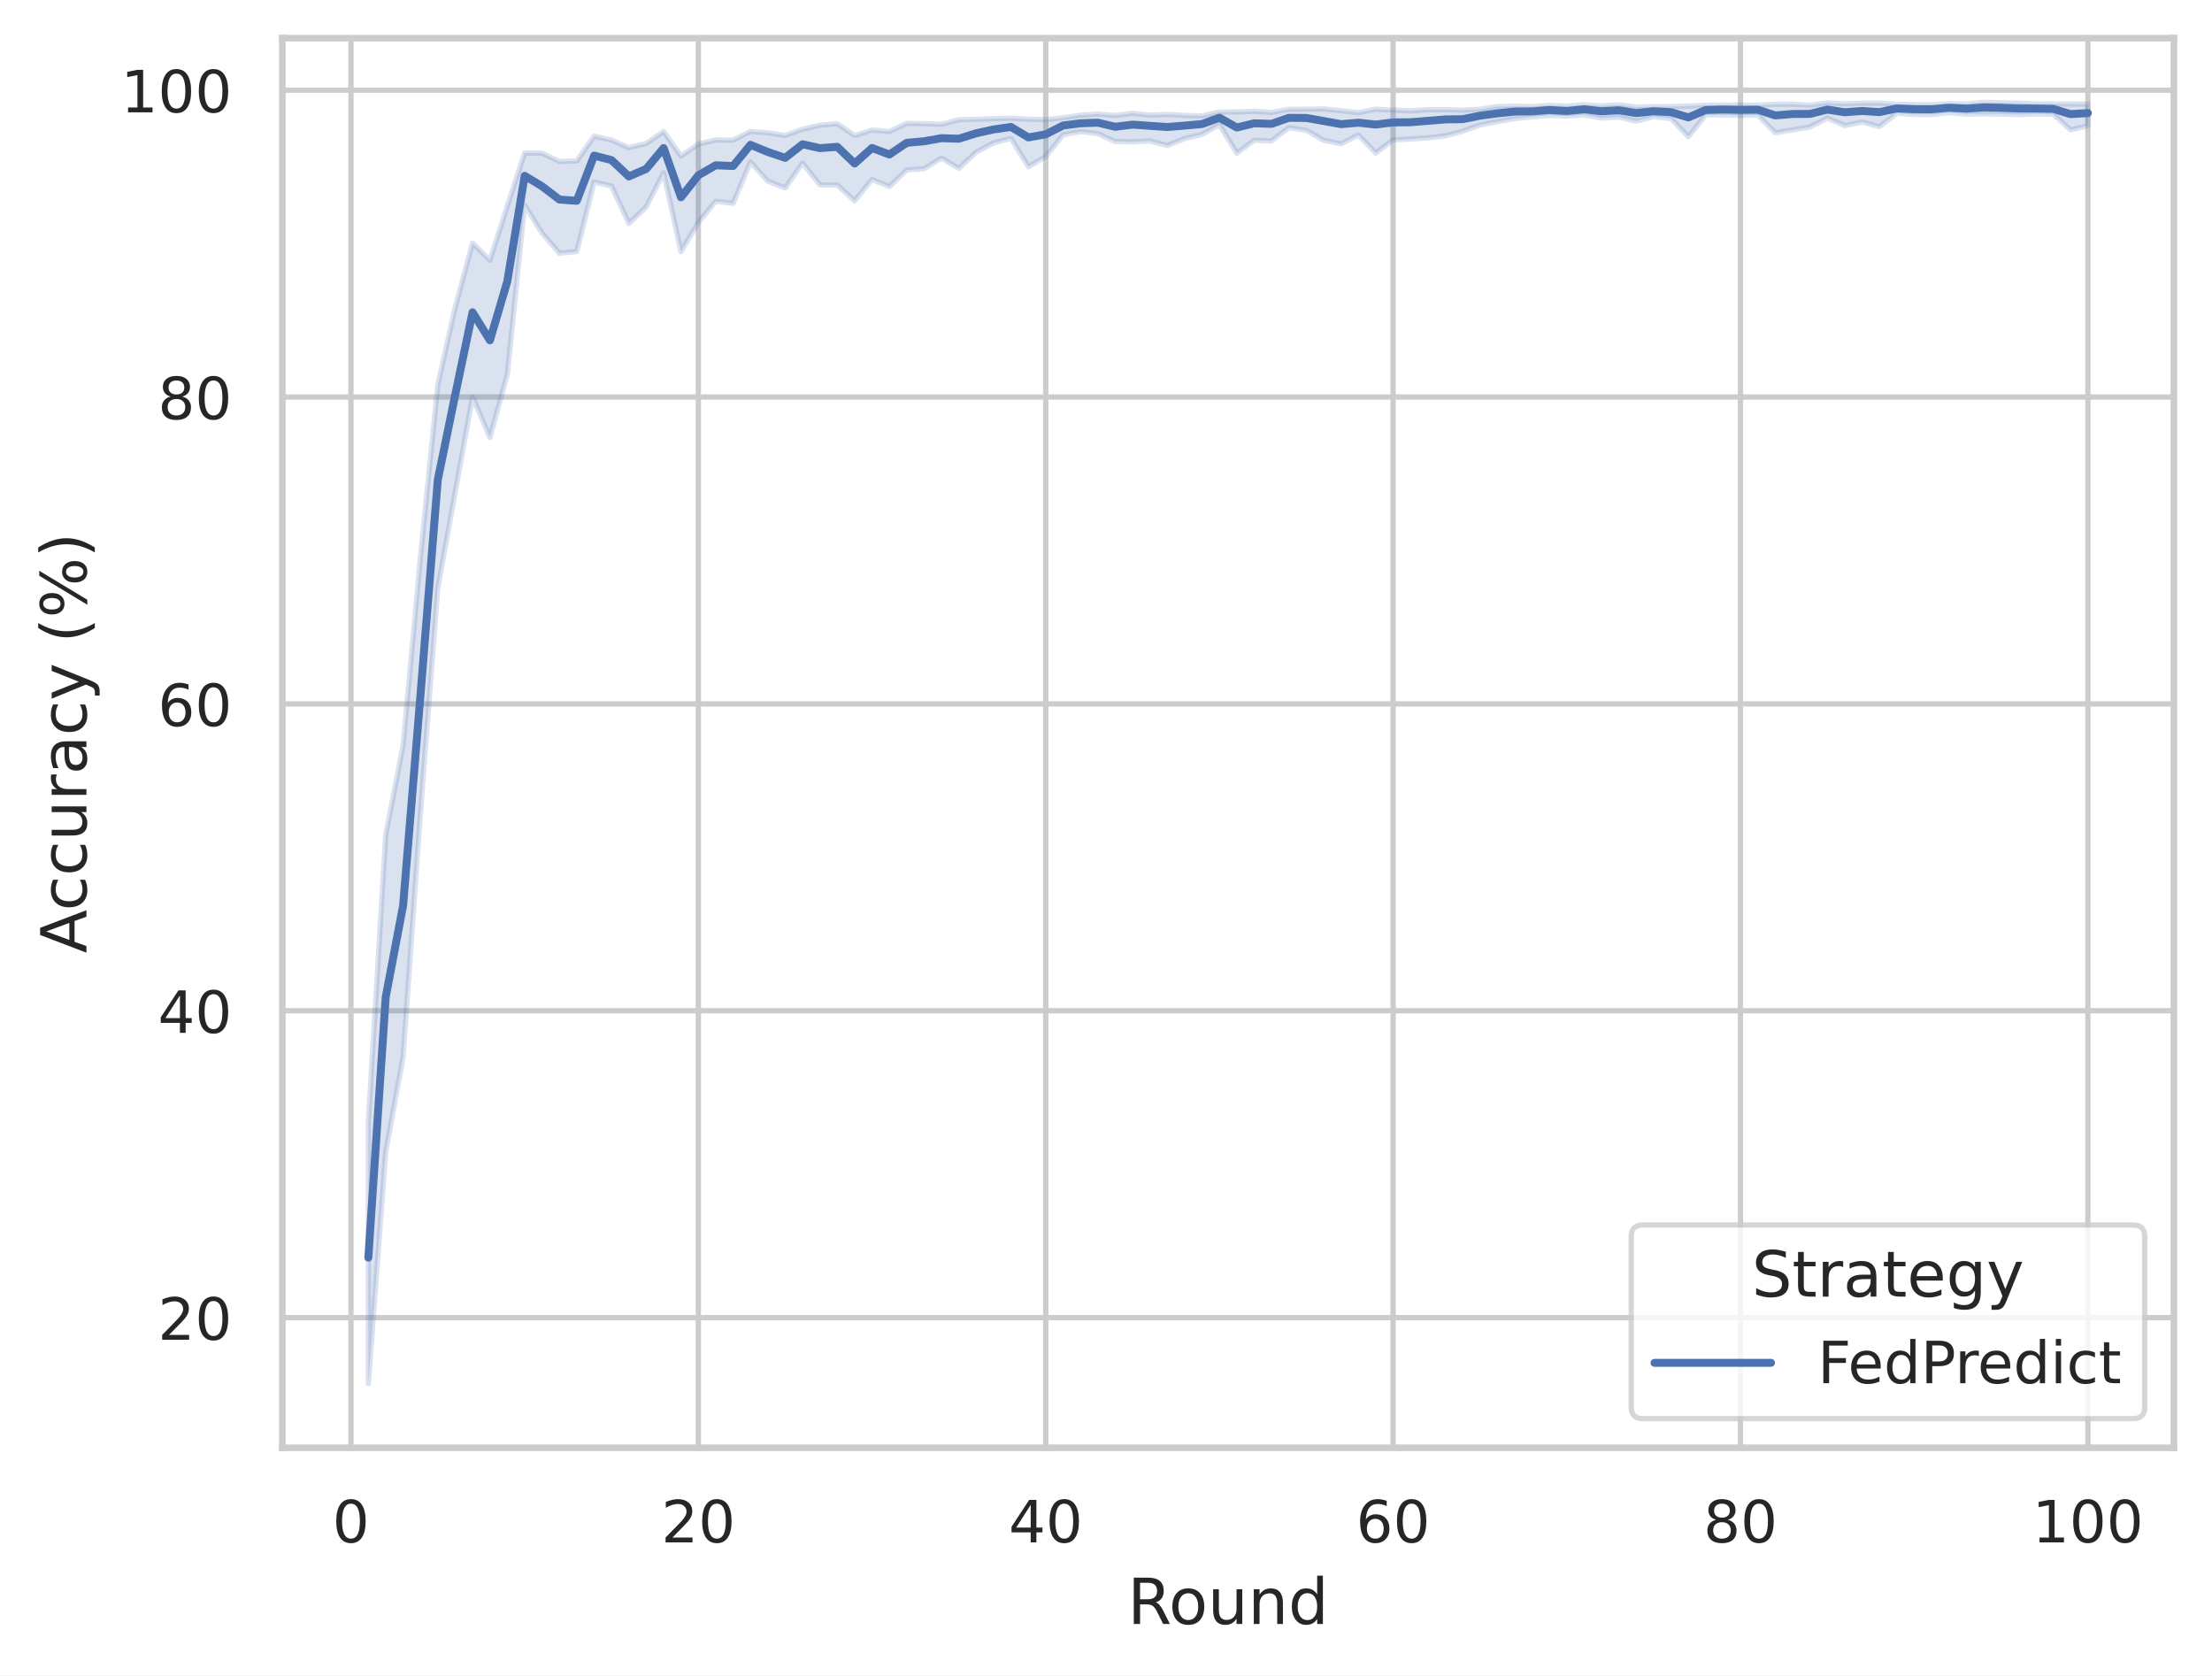
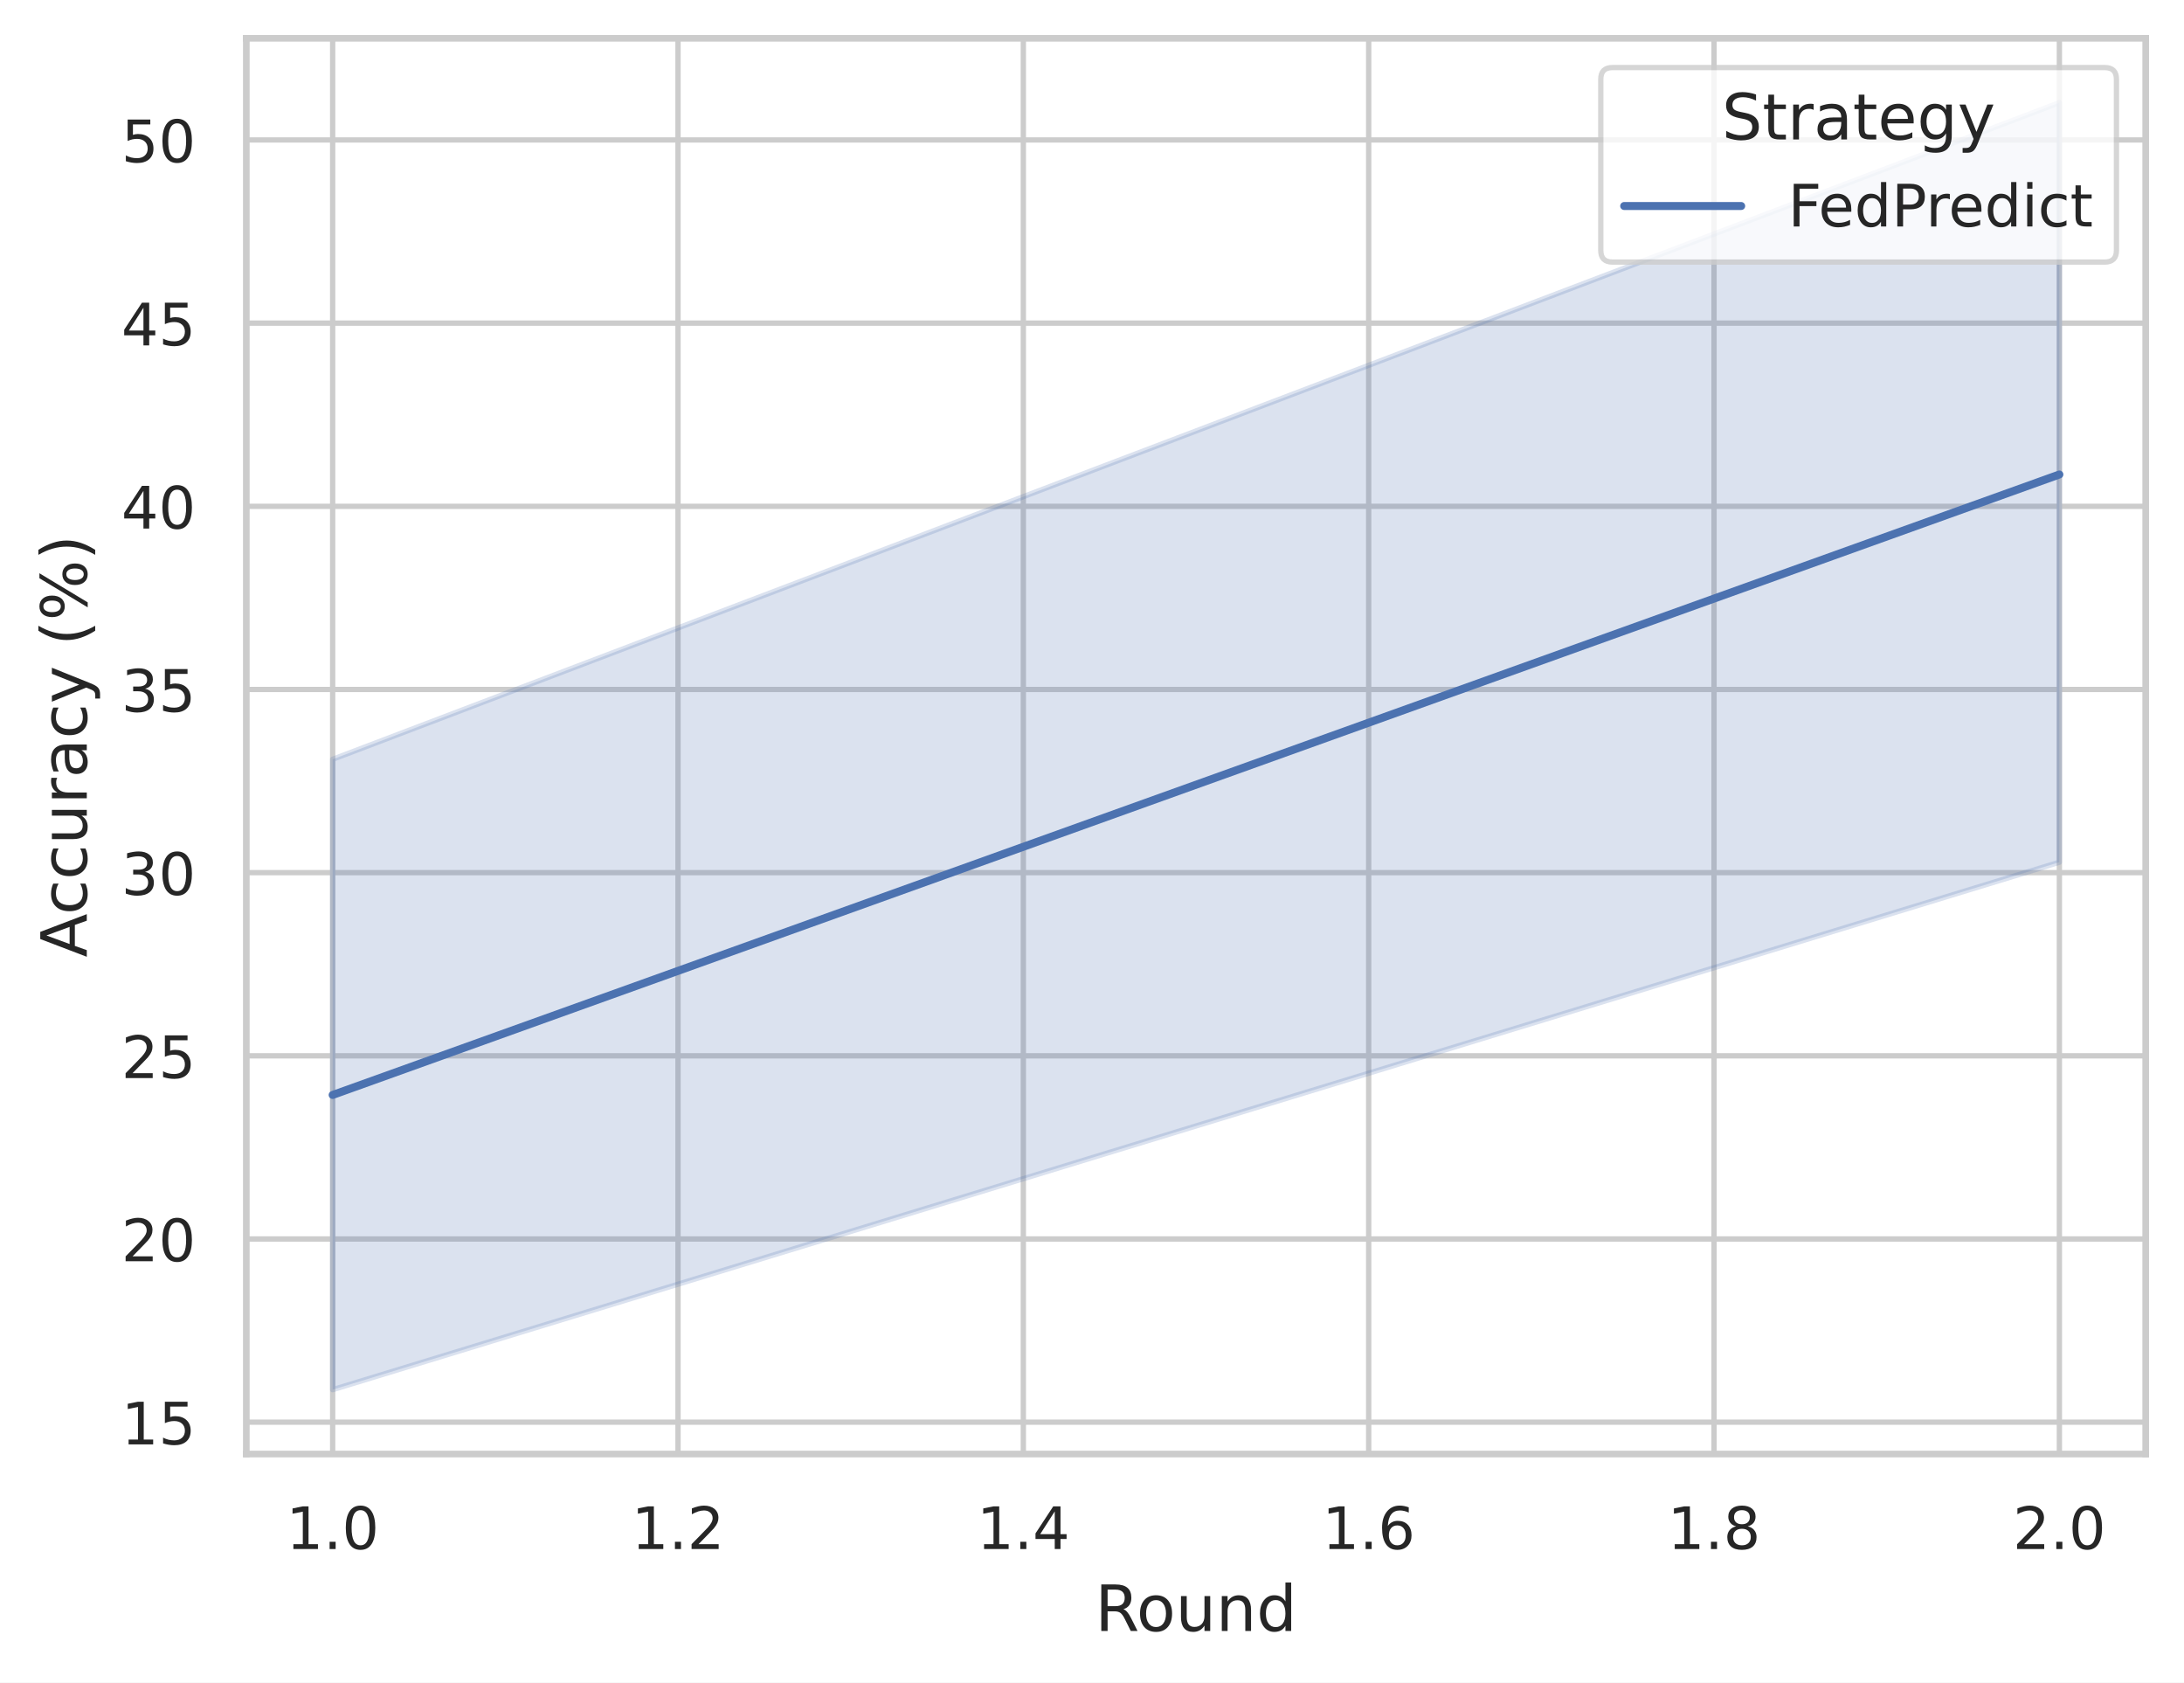
- <svg xmlns="http://www.w3.org/2000/svg" xmlns:xlink="http://www.w3.org/1999/xlink" width="417.63pt" height="316.272pt" viewBox="0 0 417.63 316.272" version="1.1">
+ <svg xmlns="http://www.w3.org/2000/svg" xmlns:xlink="http://www.w3.org/1999/xlink" width="410.631pt" height="316.272pt" viewBox="0 0 410.631 316.272" version="1.1">
  <defs>
    <style type="text/css">*{stroke-linejoin: round; stroke-linecap: butt}</style>
  </defs>
  <g id="figure_1">
    <g id="patch_1">
-       <path d="M 0 316.272  L 417.63 316.272  L 417.63 0  L 0 0  z " style="fill: #ffffff" />
+       <path d="M 0 316.272  L 410.631 316.272  L 410.631 0  L 0 0  z " style="fill: #ffffff" />
    </g>
    <g id="axes_1">
      <g id="patch_2">
-         <path d="M 53.31 273.312  L 410.43 273.312  L 410.43 7.2  L 53.31 7.2  z " style="fill: #ffffff" />
+         <path d="M 46.311 273.312  L 403.431 273.312  L 403.431 7.2  L 46.311 7.2  z " style="fill: #ffffff" />
      </g>
      <g id="matplotlib.axis_1">
        <g id="xtick_1">
          <g id="line2d_1">
-             <path d="M 66.263 273.312  L 66.263 7.2  " clip-path="url(#pee7cf101e0)" style="fill: none; stroke: #cccccc; stroke-linecap: round" />
+             <path d="M 62.544 273.312  L 62.544 7.2  " clip-path="url(#p4d5d24cf72)" style="fill: none; stroke: #cccccc; stroke-linecap: round" />
          </g>
          <g id="text_1">
-             <g style="fill: #262626" transform="translate(62.76401 291.1703) scale(0.11 -0.11)">
-               <defs>
+             <g style="fill: #262626" transform="translate(53.79726 291.1703) scale(0.11 -0.11)">
+               <defs>
+                 <path id="DejaVuSans-31" d="M 794 531  L 1825 531  L 1825 4091  L 703 3866  L 703 4441  L 1819 4666  L 2450 4666  L 2450 531  L 3481 531  L 3481 0  L 794 0  L 794 531  z " transform="scale(0.015625)" />
+                 <path id="DejaVuSans-2e" d="M 684 794  L 1344 794  L 1344 0  L 684 0  L 684 794  z " transform="scale(0.015625)" />
                <path id="DejaVuSans-30" d="M 2034 4250  Q 1547 4250 1301 3770  Q 1056 3291 1056 2328  Q 1056 1369 1301 889  Q 1547 409 2034 409  Q 2525 409 2770 889  Q 3016 1369 3016 2328  Q 3016 3291 2770 3770  Q 2525 4250 2034 4250  z M 2034 4750  Q 2819 4750 3233 4129  Q 3647 3509 3647 2328  Q 3647 1150 3233 529  Q 2819 -91 2034 -91  Q 1250 -91 836 529  Q 422 1150 422 2328  Q 422 3509 836 4129  Q 1250 4750 2034 4750  z " transform="scale(0.015625)" />
              </defs>
-               <use xlink:href="#DejaVuSans-30" />
+               <use xlink:href="#DejaVuSans-31" />
+               <use xlink:href="#DejaVuSans-2e" x="63.623" />
+               <use xlink:href="#DejaVuSans-30" x="95.41" />
            </g>
          </g>
        </g>
        <g id="xtick_2">
          <g id="line2d_2">
-             <path d="M 131.85 273.312  L 131.85 7.2  " clip-path="url(#pee7cf101e0)" style="fill: none; stroke: #cccccc; stroke-linecap: round" />
+             <path d="M 127.475 273.312  L 127.475 7.2  " clip-path="url(#p4d5d24cf72)" style="fill: none; stroke: #cccccc; stroke-linecap: round" />
          </g>
          <g id="text_2">
-             <g style="fill: #262626" transform="translate(124.8514 291.1703) scale(0.11 -0.11)">
+             <g style="fill: #262626" transform="translate(118.7282 291.1703) scale(0.11 -0.11)">
              <defs>
                <path id="DejaVuSans-32" d="M 1228 531  L 3431 531  L 3431 0  L 469 0  L 469 531  Q 828 903 1448 1529  Q 2069 2156 2228 2338  Q 2531 2678 2651 2914  Q 2772 3150 2772 3378  Q 2772 3750 2511 3984  Q 2250 4219 1831 4219  Q 1534 4219 1204 4116  Q 875 4013 500 3803  L 500 4441  Q 881 4594 1212 4672  Q 1544 4750 1819 4750  Q 2544 4750 2975 4387  Q 3406 4025 3406 3419  Q 3406 3131 3298 2873  Q 3191 2616 2906 2266  Q 2828 2175 2409 1742  Q 1991 1309 1228 531  z " transform="scale(0.015625)" />
              </defs>
-               <use xlink:href="#DejaVuSans-32" />
-               <use xlink:href="#DejaVuSans-30" x="63.623" />
+               <use xlink:href="#DejaVuSans-31" />
+               <use xlink:href="#DejaVuSans-2e" x="63.623" />
+               <use xlink:href="#DejaVuSans-32" x="95.41" />
            </g>
          </g>
        </g>
        <g id="xtick_3">
          <g id="line2d_3">
-             <path d="M 197.437 273.312  L 197.437 7.2  " clip-path="url(#pee7cf101e0)" style="fill: none; stroke: #cccccc; stroke-linecap: round" />
+             <path d="M 192.406 273.312  L 192.406 7.2  " clip-path="url(#p4d5d24cf72)" style="fill: none; stroke: #cccccc; stroke-linecap: round" />
          </g>
          <g id="text_3">
-             <g style="fill: #262626" transform="translate(190.4382 291.1703) scale(0.11 -0.11)">
+             <g style="fill: #262626" transform="translate(183.6591 291.1703) scale(0.11 -0.11)">
              <defs>
                <path id="DejaVuSans-34" d="M 2419 4116  L 825 1625  L 2419 1625  L 2419 4116  z M 2253 4666  L 3047 4666  L 3047 1625  L 3713 1625  L 3713 1100  L 3047 1100  L 3047 0  L 2419 0  L 2419 1100  L 313 1100  L 313 1709  L 2253 4666  z " transform="scale(0.015625)" />
              </defs>
-               <use xlink:href="#DejaVuSans-34" />
-               <use xlink:href="#DejaVuSans-30" x="63.623" />
+               <use xlink:href="#DejaVuSans-31" />
+               <use xlink:href="#DejaVuSans-2e" x="63.623" />
+               <use xlink:href="#DejaVuSans-34" x="95.41" />
            </g>
          </g>
        </g>
        <g id="xtick_4">
          <g id="line2d_4">
-             <path d="M 263.024 273.312  L 263.024 7.2  " clip-path="url(#pee7cf101e0)" style="fill: none; stroke: #cccccc; stroke-linecap: round" />
+             <path d="M 257.337 273.312  L 257.337 7.2  " clip-path="url(#p4d5d24cf72)" style="fill: none; stroke: #cccccc; stroke-linecap: round" />
          </g>
          <g id="text_4">
-             <g style="fill: #262626" transform="translate(256.025 291.1703) scale(0.11 -0.11)">
+             <g style="fill: #262626" transform="translate(248.59 291.1703) scale(0.11 -0.11)">
              <defs>
                <path id="DejaVuSans-36" d="M 2113 2584  Q 1688 2584 1439 2293  Q 1191 2003 1191 1497  Q 1191 994 1439 701  Q 1688 409 2113 409  Q 2538 409 2786 701  Q 3034 994 3034 1497  Q 3034 2003 2786 2293  Q 2538 2584 2113 2584  z M 3366 4563  L 3366 3988  Q 3128 4100 2886 4159  Q 2644 4219 2406 4219  Q 1781 4219 1451 3797  Q 1122 3375 1075 2522  Q 1259 2794 1537 2939  Q 1816 3084 2150 3084  Q 2853 3084 3261 2657  Q 3669 2231 3669 1497  Q 3669 778 3244 343  Q 2819 -91 2113 -91  Q 1303 -91 875 529  Q 447 1150 447 2328  Q 447 3434 972 4092  Q 1497 4750 2381 4750  Q 2619 4750 2861 4703  Q 3103 4656 3366 4563  z " transform="scale(0.015625)" />
              </defs>
-               <use xlink:href="#DejaVuSans-36" />
-               <use xlink:href="#DejaVuSans-30" x="63.623" />
+               <use xlink:href="#DejaVuSans-31" />
+               <use xlink:href="#DejaVuSans-2e" x="63.623" />
+               <use xlink:href="#DejaVuSans-36" x="95.41" />
            </g>
          </g>
        </g>
        <g id="xtick_5">
          <g id="line2d_5">
-             <path d="M 328.61 273.312  L 328.61 7.2  " clip-path="url(#pee7cf101e0)" style="fill: none; stroke: #cccccc; stroke-linecap: round" />
+             <path d="M 322.268 273.312  L 322.268 7.2  " clip-path="url(#p4d5d24cf72)" style="fill: none; stroke: #cccccc; stroke-linecap: round" />
          </g>
          <g id="text_5">
-             <g style="fill: #262626" transform="translate(321.6117 291.1703) scale(0.11 -0.11)">
+             <g style="fill: #262626" transform="translate(313.5209 291.1703) scale(0.11 -0.11)">
              <defs>
                <path id="DejaVuSans-38" d="M 2034 2216  Q 1584 2216 1326 1975  Q 1069 1734 1069 1313  Q 1069 891 1326 650  Q 1584 409 2034 409  Q 2484 409 2743 651  Q 3003 894 3003 1313  Q 3003 1734 2745 1975  Q 2488 2216 2034 2216  z M 1403 2484  Q 997 2584 770 2862  Q 544 3141 544 3541  Q 544 4100 942 4425  Q 1341 4750 2034 4750  Q 2731 4750 3128 4425  Q 3525 4100 3525 3541  Q 3525 3141 3298 2862  Q 3072 2584 2669 2484  Q 3125 2378 3379 2068  Q 3634 1759 3634 1313  Q 3634 634 3220 271  Q 2806 -91 2034 -91  Q 1263 -91 848 271  Q 434 634 434 1313  Q 434 1759 690 2068  Q 947 2378 1403 2484  z M 1172 3481  Q 1172 3119 1398 2916  Q 1625 2713 2034 2713  Q 2441 2713 2670 2916  Q 2900 3119 2900 3481  Q 2900 3844 2670 4047  Q 2441 4250 2034 4250  Q 1625 4250 1398 4047  Q 1172 3844 1172 3481  z " transform="scale(0.015625)" />
              </defs>
-               <use xlink:href="#DejaVuSans-38" />
-               <use xlink:href="#DejaVuSans-30" x="63.623" />
+               <use xlink:href="#DejaVuSans-31" />
+               <use xlink:href="#DejaVuSans-2e" x="63.623" />
+               <use xlink:href="#DejaVuSans-38" x="95.41" />
            </g>
          </g>
        </g>
        <g id="xtick_6">
          <g id="line2d_6">
-             <path d="M 394.197 273.312  L 394.197 7.2  " clip-path="url(#pee7cf101e0)" style="fill: none; stroke: #cccccc; stroke-linecap: round" />
+             <path d="M 387.199 273.312  L 387.199 7.2  " clip-path="url(#p4d5d24cf72)" style="fill: none; stroke: #cccccc; stroke-linecap: round" />
          </g>
          <g id="text_6">
-             <g style="fill: #262626" transform="translate(383.6991 291.1703) scale(0.11 -0.11)">
-               <defs>
-                 <path id="DejaVuSans-31" d="M 794 531  L 1825 531  L 1825 4091  L 703 3866  L 703 4441  L 1819 4666  L 2450 4666  L 2450 531  L 3481 531  L 3481 0  L 794 0  L 794 531  z " transform="scale(0.015625)" />
-               </defs>
-               <use xlink:href="#DejaVuSans-31" />
-               <use xlink:href="#DejaVuSans-30" x="63.623" />
-               <use xlink:href="#DejaVuSans-30" x="127.246" />
+             <g style="fill: #262626" transform="translate(378.4518 291.1703) scale(0.11 -0.11)">
+               <use xlink:href="#DejaVuSans-32" />
+               <use xlink:href="#DejaVuSans-2e" x="63.623" />
+               <use xlink:href="#DejaVuSans-30" x="95.41" />
            </g>
          </g>
        </g>
        <g id="text_7">
-           <g style="fill: #262626" transform="translate(212.8856 306.5761) scale(0.12 -0.12)">
+           <g style="fill: #262626" transform="translate(205.8869 306.5761) scale(0.12 -0.12)">
            <defs>
              <path id="DejaVuSans-52" d="M 2841 2188  Q 3044 2119 3236 1894  Q 3428 1669 3622 1275  L 4263 0  L 3584 0  L 2988 1197  Q 2756 1666 2539 1819  Q 2322 1972 1947 1972  L 1259 1972  L 1259 0  L 628 0  L 628 4666  L 2053 4666  Q 2853 4666 3247 4331  Q 3641 3997 3641 3322  Q 3641 2881 3436 2590  Q 3231 2300 2841 2188  z M 1259 4147  L 1259 2491  L 2053 2491  Q 2509 2491 2742 2702  Q 2975 2913 2975 3322  Q 2975 3731 2742 3939  Q 2509 4147 2053 4147  L 1259 4147  z " transform="scale(0.015625)" />
              <path id="DejaVuSans-6f" d="M 1959 3097  Q 1497 3097 1228 2736  Q 959 2375 959 1747  Q 959 1119 1226 758  Q 1494 397 1959 397  Q 2419 397 2687 759  Q 2956 1122 2956 1747  Q 2956 2369 2687 2733  Q 2419 3097 1959 3097  z M 1959 3584  Q 2709 3584 3137 3096  Q 3566 2609 3566 1747  Q 3566 888 3137 398  Q 2709 -91 1959 -91  Q 1206 -91 779 398  Q 353 888 353 1747  Q 353 2609 779 3096  Q 1206 3584 1959 3584  z " transform="scale(0.015625)" />
              <path id="DejaVuSans-75" d="M 544 1381  L 544 3500  L 1119 3500  L 1119 1403  Q 1119 906 1312 657  Q 1506 409 1894 409  Q 2359 409 2629 706  Q 2900 1003 2900 1516  L 2900 3500  L 3475 3500  L 3475 0  L 2900 0  L 2900 538  Q 2691 219 2414 64  Q 2138 -91 1772 -91  Q 1169 -91 856 284  Q 544 659 544 1381  z M 1991 3584  L 1991 3584  z " transform="scale(0.015625)" />
              <path id="DejaVuSans-6e" d="M 3513 2113  L 3513 0  L 2938 0  L 2938 2094  Q 2938 2591 2744 2837  Q 2550 3084 2163 3084  Q 1697 3084 1428 2787  Q 1159 2491 1159 1978  L 1159 0  L 581 0  L 581 3500  L 1159 3500  L 1159 2956  Q 1366 3272 1645 3428  Q 1925 3584 2291 3584  Q 2894 3584 3203 3211  Q 3513 2838 3513 2113  z " transform="scale(0.015625)" />
              <path id="DejaVuSans-64" d="M 2906 2969  L 2906 4863  L 3481 4863  L 3481 0  L 2906 0  L 2906 525  Q 2725 213 2448 61  Q 2172 -91 1784 -91  Q 1150 -91 751 415  Q 353 922 353 1747  Q 353 2572 751 3078  Q 1150 3584 1784 3584  Q 2172 3584 2448 3432  Q 2725 3281 2906 2969  z M 947 1747  Q 947 1113 1208 752  Q 1469 391 1925 391  Q 2381 391 2643 752  Q 2906 1113 2906 1747  Q 2906 2381 2643 2742  Q 2381 3103 1925 3103  Q 1469 3103 1208 2742  Q 947 2381 947 1747  z " transform="scale(0.015625)" />
            </defs>
            <use xlink:href="#DejaVuSans-52" />
            <use xlink:href="#DejaVuSans-6f" x="64.982" />
            <use xlink:href="#DejaVuSans-75" x="126.164" />
            <use xlink:href="#DejaVuSans-6e" x="189.543" />
            <use xlink:href="#DejaVuSans-64" x="252.922" />
          </g>
        </g>
      </g>
      <g id="matplotlib.axis_2">
        <g id="ytick_1">
          <g id="line2d_7">
-             <path d="M 53.31 248.737  L 410.43 248.737  " clip-path="url(#pee7cf101e0)" style="fill: none; stroke: #cccccc; stroke-linecap: round" />
+             <path d="M 46.311 267.319  L 403.431 267.319  " clip-path="url(#p4d5d24cf72)" style="fill: none; stroke: #cccccc; stroke-linecap: round" />
          </g>
          <g id="text_8">
-             <g style="fill: #262626" transform="translate(29.8125 252.9164) scale(0.11 -0.11)">
+             <g style="fill: #262626" transform="translate(22.81375 271.4983) scale(0.11 -0.11)">
+               <defs>
+                 <path id="DejaVuSans-35" d="M 691 4666  L 3169 4666  L 3169 4134  L 1269 4134  L 1269 2991  Q 1406 3038 1543 3061  Q 1681 3084 1819 3084  Q 2600 3084 3056 2656  Q 3513 2228 3513 1497  Q 3513 744 3044 326  Q 2575 -91 1722 -91  Q 1428 -91 1123 -41  Q 819 9 494 109  L 494 744  Q 775 591 1075 516  Q 1375 441 1709 441  Q 2250 441 2565 725  Q 2881 1009 2881 1497  Q 2881 1984 2565 2268  Q 2250 2553 1709 2553  Q 1456 2553 1204 2497  Q 953 2441 691 2322  L 691 4666  z " transform="scale(0.015625)" />
+               </defs>
+               <use xlink:href="#DejaVuSans-31" />
+               <use xlink:href="#DejaVuSans-35" x="63.623" />
+             </g>
+           </g>
+         </g>
+         <g id="ytick_2">
+           <g id="line2d_8">
+             <path d="M 46.311 232.889  L 403.431 232.889  " clip-path="url(#p4d5d24cf72)" style="fill: none; stroke: #cccccc; stroke-linecap: round" />
+           </g>
+           <g id="text_9">
+             <g style="fill: #262626" transform="translate(22.81375 237.0685) scale(0.11 -0.11)">
              <use xlink:href="#DejaVuSans-32" />
              <use xlink:href="#DejaVuSans-30" x="63.623" />
            </g>
          </g>
        </g>
-         <g id="ytick_2">
-           <g id="line2d_8">
-             <path d="M 53.31 190.809  L 410.43 190.809  " clip-path="url(#pee7cf101e0)" style="fill: none; stroke: #cccccc; stroke-linecap: round" />
-           </g>
-           <g id="text_9">
-             <g style="fill: #262626" transform="translate(29.8125 194.9878) scale(0.11 -0.11)">
+         <g id="ytick_3">
+           <g id="line2d_9">
+             <path d="M 46.311 198.459  L 403.431 198.459  " clip-path="url(#p4d5d24cf72)" style="fill: none; stroke: #cccccc; stroke-linecap: round" />
+           </g>
+           <g id="text_10">
+             <g style="fill: #262626" transform="translate(22.81375 202.6386) scale(0.11 -0.11)">
+               <use xlink:href="#DejaVuSans-32" />
+               <use xlink:href="#DejaVuSans-35" x="63.623" />
+             </g>
+           </g>
+         </g>
+         <g id="ytick_4">
+           <g id="line2d_10">
+             <path d="M 46.311 164.03  L 403.431 164.03  " clip-path="url(#p4d5d24cf72)" style="fill: none; stroke: #cccccc; stroke-linecap: round" />
+           </g>
+           <g id="text_11">
+             <g style="fill: #262626" transform="translate(22.81375 168.2087) scale(0.11 -0.11)">
+               <defs>
+                 <path id="DejaVuSans-33" d="M 2597 2516  Q 3050 2419 3304 2112  Q 3559 1806 3559 1356  Q 3559 666 3084 287  Q 2609 -91 1734 -91  Q 1441 -91 1130 -33  Q 819 25 488 141  L 488 750  Q 750 597 1062 519  Q 1375 441 1716 441  Q 2309 441 2620 675  Q 2931 909 2931 1356  Q 2931 1769 2642 2001  Q 2353 2234 1838 2234  L 1294 2234  L 1294 2753  L 1863 2753  Q 2328 2753 2575 2939  Q 2822 3125 2822 3475  Q 2822 3834 2567 4026  Q 2313 4219 1838 4219  Q 1578 4219 1281 4162  Q 984 4106 628 3988  L 628 4550  Q 988 4650 1302 4700  Q 1616 4750 1894 4750  Q 2613 4750 3031 4423  Q 3450 4097 3450 3541  Q 3450 3153 3228 2886  Q 3006 2619 2597 2516  z " transform="scale(0.015625)" />
+               </defs>
+               <use xlink:href="#DejaVuSans-33" />
+               <use xlink:href="#DejaVuSans-30" x="63.623" />
+             </g>
+           </g>
+         </g>
+         <g id="ytick_5">
+           <g id="line2d_11">
+             <path d="M 46.311 129.6  L 403.431 129.6  " clip-path="url(#p4d5d24cf72)" style="fill: none; stroke: #cccccc; stroke-linecap: round" />
+           </g>
+           <g id="text_12">
+             <g style="fill: #262626" transform="translate(22.81375 133.7788) scale(0.11 -0.11)">
+               <use xlink:href="#DejaVuSans-33" />
+               <use xlink:href="#DejaVuSans-35" x="63.623" />
+             </g>
+           </g>
+         </g>
+         <g id="ytick_6">
+           <g id="line2d_12">
+             <path d="M 46.311 95.17  L 403.431 95.17  " clip-path="url(#p4d5d24cf72)" style="fill: none; stroke: #cccccc; stroke-linecap: round" />
+           </g>
+           <g id="text_13">
+             <g style="fill: #262626" transform="translate(22.81375 99.34894) scale(0.11 -0.11)">
              <use xlink:href="#DejaVuSans-34" />
              <use xlink:href="#DejaVuSans-30" x="63.623" />
            </g>
          </g>
        </g>
-         <g id="ytick_3">
-           <g id="line2d_9">
-             <path d="M 53.31 132.88  L 410.43 132.88  " clip-path="url(#pee7cf101e0)" style="fill: none; stroke: #cccccc; stroke-linecap: round" />
-           </g>
-           <g id="text_10">
-             <g style="fill: #262626" transform="translate(29.8125 137.0592) scale(0.11 -0.11)">
-               <use xlink:href="#DejaVuSans-36" />
+         <g id="ytick_7">
+           <g id="line2d_13">
+             <path d="M 46.311 60.74  L 403.431 60.74  " clip-path="url(#p4d5d24cf72)" style="fill: none; stroke: #cccccc; stroke-linecap: round" />
+           </g>
+           <g id="text_14">
+             <g style="fill: #262626" transform="translate(22.81375 64.91906) scale(0.11 -0.11)">
+               <use xlink:href="#DejaVuSans-34" />
+               <use xlink:href="#DejaVuSans-35" x="63.623" />
+             </g>
+           </g>
+         </g>
+         <g id="ytick_8">
+           <g id="line2d_14">
+             <path d="M 46.311 26.31  L 403.431 26.31  " clip-path="url(#p4d5d24cf72)" style="fill: none; stroke: #cccccc; stroke-linecap: round" />
+           </g>
+           <g id="text_15">
+             <g style="fill: #262626" transform="translate(22.81375 30.48918) scale(0.11 -0.11)">
+               <use xlink:href="#DejaVuSans-35" />
              <use xlink:href="#DejaVuSans-30" x="63.623" />
            </g>
          </g>
        </g>
-         <g id="ytick_4">
-           <g id="line2d_10">
-             <path d="M 53.31 74.952  L 410.43 74.952  " clip-path="url(#pee7cf101e0)" style="fill: none; stroke: #cccccc; stroke-linecap: round" />
-           </g>
-           <g id="text_11">
-             <g style="fill: #262626" transform="translate(29.8125 79.13067) scale(0.11 -0.11)">
-               <use xlink:href="#DejaVuSans-38" />
-               <use xlink:href="#DejaVuSans-30" x="63.623" />
-             </g>
-           </g>
-         </g>
-         <g id="ytick_5">
-           <g id="line2d_11">
-             <path d="M 53.31 17.023  L 410.43 17.023  " clip-path="url(#pee7cf101e0)" style="fill: none; stroke: #cccccc; stroke-linecap: round" />
-           </g>
-           <g id="text_12">
-             <g style="fill: #262626" transform="translate(22.81375 21.2021) scale(0.11 -0.11)">
-               <use xlink:href="#DejaVuSans-31" />
-               <use xlink:href="#DejaVuSans-30" x="63.623" />
-               <use xlink:href="#DejaVuSans-30" x="127.246" />
-             </g>
-           </g>
-         </g>
-         <g id="text_13">
+         <g id="text_16">
          <g style="fill: #262626" transform="translate(16.31812 179.9394) rotate(-90) scale(0.12 -0.12)">
            <defs>
              <path id="DejaVuSans-41" d="M 2188 4044  L 1331 1722  L 3047 1722  L 2188 4044  z M 1831 4666  L 2547 4666  L 4325 0  L 3669 0  L 3244 1197  L 1141 1197  L 716 0  L 50 0  L 1831 4666  z " transform="scale(0.015625)" />
              <path id="DejaVuSans-63" d="M 3122 3366  L 3122 2828  Q 2878 2963 2633 3030  Q 2388 3097 2138 3097  Q 1578 3097 1268 2742  Q 959 2388 959 1747  Q 959 1106 1268 751  Q 1578 397 2138 397  Q 2388 397 2633 464  Q 2878 531 3122 666  L 3122 134  Q 2881 22 2623 -34  Q 2366 -91 2075 -91  Q 1284 -91 818 406  Q 353 903 353 1747  Q 353 2603 823 3093  Q 1294 3584 2113 3584  Q 2378 3584 2631 3529  Q 2884 3475 3122 3366  z " transform="scale(0.015625)" />
              <path id="DejaVuSans-72" d="M 2631 2963  Q 2534 3019 2420 3045  Q 2306 3072 2169 3072  Q 1681 3072 1420 2755  Q 1159 2438 1159 1844  L 1159 0  L 581 0  L 581 3500  L 1159 3500  L 1159 2956  Q 1341 3275 1631 3429  Q 1922 3584 2338 3584  Q 2397 3584 2469 3576  Q 2541 3569 2628 3553  L 2631 2963  z " transform="scale(0.015625)" />
              <path id="DejaVuSans-61" d="M 2194 1759  Q 1497 1759 1228 1600  Q 959 1441 959 1056  Q 959 750 1161 570  Q 1363 391 1709 391  Q 2188 391 2477 730  Q 2766 1069 2766 1631  L 2766 1759  L 2194 1759  z M 3341 1997  L 3341 0  L 2766 0  L 2766 531  Q 2569 213 2275 61  Q 1981 -91 1556 -91  Q 1019 -91 701 211  Q 384 513 384 1019  Q 384 1609 779 1909  Q 1175 2209 1959 2209  L 2766 2209  L 2766 2266  Q 2766 2663 2505 2880  Q 2244 3097 1772 3097  Q 1472 3097 1187 3025  Q 903 2953 641 2809  L 641 3341  Q 956 3463 1253 3523  Q 1550 3584 1831 3584  Q 2591 3584 2966 3190  Q 3341 2797 3341 1997  z " transform="scale(0.015625)" />
              <path id="DejaVuSans-79" d="M 2059 -325  Q 1816 -950 1584 -1140  Q 1353 -1331 966 -1331  L 506 -1331  L 506 -850  L 844 -850  Q 1081 -850 1212 -737  Q 1344 -625 1503 -206  L 1606 56  L 191 3500  L 800 3500  L 1894 763  L 2988 3500  L 3597 3500  L 2059 -325  z " transform="scale(0.015625)" />
              <path id="DejaVuSans-20" transform="scale(0.015625)" />
              <path id="DejaVuSans-28" d="M 1984 4856  Q 1566 4138 1362 3434  Q 1159 2731 1159 2009  Q 1159 1288 1364 580  Q 1569 -128 1984 -844  L 1484 -844  Q 1016 -109 783 600  Q 550 1309 550 2009  Q 550 2706 781 3412  Q 1013 4119 1484 4856  L 1984 4856  z " transform="scale(0.015625)" />
              <path id="DejaVuSans-25" d="M 4653 2053  Q 4381 2053 4226 1822  Q 4072 1591 4072 1178  Q 4072 772 4226 539  Q 4381 306 4653 306  Q 4919 306 5073 539  Q 5228 772 5228 1178  Q 5228 1588 5073 1820  Q 4919 2053 4653 2053  z M 4653 2450  Q 5147 2450 5437 2106  Q 5728 1763 5728 1178  Q 5728 594 5436 251  Q 5144 -91 4653 -91  Q 4153 -91 3862 251  Q 3572 594 3572 1178  Q 3572 1766 3864 2108  Q 4156 2450 4653 2450  z M 1428 4353  Q 1159 4353 1004 4120  Q 850 3888 850 3481  Q 850 3069 1003 2837  Q 1156 2606 1428 2606  Q 1700 2606 1854 2837  Q 2009 3069 2009 3481  Q 2009 3884 1853 4118  Q 1697 4353 1428 4353  z M 4250 4750  L 4750 4750  L 1831 -91  L 1331 -91  L 4250 4750  z M 1428 4750  Q 1922 4750 2215 4408  Q 2509 4066 2509 3481  Q 2509 2891 2217 2550  Q 1925 2209 1428 2209  Q 931 2209 642 2551  Q 353 2894 353 3481  Q 353 4063 643 4406  Q 934 4750 1428 4750  z " transform="scale(0.015625)" />
              <path id="DejaVuSans-29" d="M 513 4856  L 1013 4856  Q 1481 4119 1714 3412  Q 1947 2706 1947 2009  Q 1947 1309 1714 600  Q 1481 -109 1013 -844  L 513 -844  Q 928 -128 1133 580  Q 1338 1288 1338 2009  Q 1338 2731 1133 3434  Q 928 4138 513 4856  z " transform="scale(0.015625)" />
            </defs>
            <use xlink:href="#DejaVuSans-41" />
            <use xlink:href="#DejaVuSans-63" x="66.658" />
            <use xlink:href="#DejaVuSans-63" x="121.639" />
            <use xlink:href="#DejaVuSans-75" x="176.619" />
            <use xlink:href="#DejaVuSans-72" x="239.998" />
            <use xlink:href="#DejaVuSans-61" x="281.111" />
            <use xlink:href="#DejaVuSans-63" x="342.391" />
            <use xlink:href="#DejaVuSans-79" x="397.371" />
            <use xlink:href="#DejaVuSans-20" x="456.551" />
            <use xlink:href="#DejaVuSans-28" x="488.338" />
            <use xlink:href="#DejaVuSans-25" x="527.352" />
            <use xlink:href="#DejaVuSans-29" x="622.371" />
          </g>
        </g>
      </g>
      <g id="PolyCollection_1">
        <defs>
-           <path id="m0a734e9a2f" d="M 69.543 -104.48  L 69.543 -55.056  L 72.822 -98.791  L 76.101 -116.692  L 79.381 -162.896  L 82.66 -205.235  L 85.939 -223.34  L 89.219 -241.337  L 92.498 -233.683  L 95.777 -245.583  L 99.057 -277.516  L 102.336 -272.273  L 105.615 -268.457  L 108.895 -268.782  L 112.174 -281.918  L 115.453 -281.154  L 118.733 -274.087  L 122.012 -277.229  L 125.291 -283.65  L 128.571 -268.771  L 131.85 -274.291  L 135.13 -278.267  L 138.409 -277.882  L 141.688 -285.695  L 144.968 -282.073  L 148.247 -280.794  L 151.526 -285.474  L 154.806 -281.365  L 158.085 -281.331  L 161.364 -278.373  L 164.644 -282.394  L 167.923 -281.037  L 171.202 -284.195  L 174.482 -284.42  L 177.761 -286.43  L 181.04 -284.485  L 184.32 -287.552  L 187.599 -289.293  L 190.878 -290.155  L 194.158 -284.809  L 197.437 -286.719  L 200.716 -290.841  L 203.996 -291.429  L 207.275 -291.057  L 210.554 -289.57  L 213.834 -289.497  L 217.113 -289.666  L 220.392 -288.8  L 223.672 -290.127  L 226.951 -290.904  L 230.23 -292.755  L 233.51 -287.345  L 236.789 -289.792  L 240.068 -289.68  L 243.348 -292.181  L 246.627 -291.67  L 249.906 -289.789  L 253.186 -289.106  L 256.465 -290.816  L 259.744 -287.38  L 263.024 -289.845  L 266.303 -290.033  L 269.582 -290.256  L 272.862 -290.622  L 276.141 -291.494  L 279.42 -292.667  L 282.7 -293.305  L 285.979 -293.896  L 289.258 -294.214  L 292.538 -294.509  L 295.817 -294.353  L 299.096 -294.608  L 302.376 -293.98  L 305.655 -294.168  L 308.934 -293.411  L 312.214 -294.236  L 315.493 -293.878  L 318.772 -290.481  L 322.052 -294.587  L 325.331 -294.583  L 328.61 -294.471  L 331.89 -294.548  L 335.169 -291.214  L 338.449 -291.758  L 341.728 -292.298  L 345.007 -294.004  L 348.287 -292.558  L 351.566 -293.244  L 354.845 -292.357  L 358.125 -294.905  L 361.404 -294.651  L 364.683 -294.638  L 367.963 -295.023  L 371.242 -294.727  L 374.521 -294.776  L 377.801 -294.74  L 381.08 -294.624  L 384.359 -294.761  L 387.639 -294.727  L 390.918 -291.755  L 394.197 -292.537  L 394.197 -296.624  L 394.197 -296.624  L 390.918 -296.631  L 387.639 -296.656  L 384.359 -296.667  L 381.08 -296.824  L 377.801 -296.867  L 374.521 -296.976  L 371.242 -296.644  L 367.963 -296.709  L 364.683 -296.518  L 361.404 -296.523  L 358.125 -296.585  L 354.845 -296.808  L 351.566 -296.779  L 348.287 -296.67  L 345.007 -296.837  L 341.728 -296.428  L 338.449 -296.596  L 335.169 -296.587  L 331.89 -296.425  L 328.61 -296.448  L 325.331 -296.435  L 322.052 -296.418  L 318.772 -296.243  L 315.493 -296.161  L 312.214 -296.13  L 308.934 -296.059  L 305.655 -296.488  L 302.376 -296.287  L 299.096 -296.507  L 295.817 -296.243  L 292.538 -296.392  L 289.258 -296.159  L 285.979 -296.223  L 282.7 -296.145  L 279.42 -295.65  L 276.141 -295.472  L 272.862 -295.574  L 269.582 -295.567  L 266.303 -295.338  L 263.024 -295.502  L 259.744 -295.647  L 256.465 -295.008  L 253.186 -295.377  L 249.906 -295.706  L 246.627 -295.656  L 243.348 -295.646  L 240.068 -295.044  L 236.789 -295.265  L 233.51 -295.136  L 230.23 -295.126  L 226.951 -294.385  L 223.672 -294.481  L 220.392 -294.674  L 217.113 -294.529  L 213.834 -294.896  L 210.554 -294.477  L 207.275 -294.735  L 203.996 -294.52  L 200.716 -294.029  L 197.437 -293.667  L 194.158 -293.788  L 190.878 -293.952  L 187.599 -293.862  L 184.32 -293.754  L 181.04 -293.666  L 177.761 -292.811  L 174.482 -292.931  L 171.202 -292.978  L 167.923 -291.446  L 164.644 -291.721  L 161.364 -290.685  L 158.085 -292.923  L 154.806 -292.631  L 151.526 -291.874  L 148.247 -290.699  L 144.968 -291.199  L 141.688 -291.449  L 138.409 -289.817  L 135.13 -289.848  L 131.85 -289.072  L 128.571 -286.805  L 125.291 -291.428  L 122.012 -289.201  L 118.733 -288.398  L 115.453 -289.818  L 112.174 -290.569  L 108.895 -285.88  L 105.615 -285.791  L 102.336 -287.358  L 99.057 -287.382  L 95.777 -277.358  L 92.498 -267.135  L 89.219 -270.389  L 85.939 -258.227  L 82.66 -243.63  L 79.381 -211.076  L 76.101 -175.485  L 72.822 -158.637  L 69.543 -104.48  z " style="stroke: #4c72b0; stroke-opacity: 0.2" />
+           <path id="mbc6a7f8ef4" d="M 62.544 -173.55  L 62.544 -55.056  L 387.199 -154.201  L 387.199 -296.976  L 387.199 -296.976  L 62.544 -173.55  z " style="stroke: #4c72b0; stroke-opacity: 0.2" />
        </defs>
-         <g clip-path="url(#pee7cf101e0)">
-           <use xlink:href="#m0a734e9a2f" x="0" y="316.272" style="fill: #4c72b0; fill-opacity: 0.2; stroke: #4c72b0; stroke-opacity: 0.2" />
-         </g>
-       </g>
-       <g id="line2d_12">
-         <path d="M 69.543 237.414  L 72.822 188.249  L 76.101 170.989  L 79.381 131.278  L 82.66 90.565  L 85.939 74.566  L 89.219 58.954  L 92.498 64.244  L 95.777 53.137  L 99.057 33.195  L 102.336 35.167  L 105.615 37.669  L 108.895 37.905  L 112.174 29.375  L 115.453 30.223  L 118.733 33.309  L 122.012 31.88  L 125.291 27.952  L 128.571 37.244  L 131.85 33.094  L 135.13 31.2  L 138.409 31.343  L 141.688 27.341  L 144.968 28.692  L 148.247 29.795  L 151.526 27.228  L 154.806 27.966  L 158.085 27.723  L 161.364 30.861  L 164.644 27.936  L 167.923 29.168  L 171.202 26.962  L 174.482 26.667  L 177.761 26.085  L 181.04 26.186  L 184.32 25.158  L 187.599 24.435  L 190.878 23.969  L 194.158 25.94  L 197.437 25.352  L 200.716 23.688  L 203.996 23.274  L 207.275 23.159  L 210.554 23.934  L 213.834 23.526  L 217.113 23.757  L 220.392 23.978  L 223.672 23.711  L 226.951 23.414  L 230.23 22.224  L 233.51 24.078  L 236.789 23.276  L 240.068 23.381  L 243.348 22.241  L 246.627 22.271  L 249.906 22.844  L 253.186 23.437  L 256.465 23.163  L 259.744 23.513  L 263.024 23.108  L 266.303 23.077  L 269.582 22.813  L 272.862 22.544  L 276.141 22.501  L 279.42 21.838  L 282.7 21.401  L 285.979 21.055  L 289.258 21.025  L 292.538 20.765  L 295.817 20.964  L 299.096 20.625  L 302.376 21.005  L 305.655 20.822  L 308.934 21.349  L 312.214 20.995  L 315.493 21.18  L 318.772 22.168  L 322.052 20.759  L 325.331 20.674  L 328.61 20.741  L 331.89 20.708  L 335.169 21.792  L 338.449 21.519  L 341.728 21.5  L 345.007 20.681  L 348.287 21.189  L 351.566 20.95  L 354.845 21.165  L 358.125 20.467  L 361.404 20.622  L 364.683 20.633  L 367.963 20.333  L 371.242 20.505  L 374.521 20.284  L 377.801 20.348  L 381.08 20.478  L 384.359 20.494  L 387.639 20.546  L 390.918 21.549  L 394.197 21.344  " clip-path="url(#pee7cf101e0)" style="fill: none; stroke: #4c72b0; stroke-width: 1.5; stroke-linecap: round" />
-       </g>
-       <g id="line2d_13" />
+         <g clip-path="url(#p4d5d24cf72)">
+           <use xlink:href="#mbc6a7f8ef4" x="0" y="316.272" style="fill: #4c72b0; fill-opacity: 0.2; stroke: #4c72b0; stroke-opacity: 0.2" />
+         </g>
+       </g>
+       <g id="line2d_15">
+         <path d="M 62.544 205.819  L 387.199 89.189  " clip-path="url(#p4d5d24cf72)" style="fill: none; stroke: #4c72b0; stroke-width: 1.5; stroke-linecap: round" />
+       </g>
+       <g id="line2d_16" />
      <g id="patch_3">
-         <path d="M 53.31 273.312  L 53.31 7.2  " style="fill: none; stroke: #cccccc; stroke-width: 1.25; stroke-linejoin: miter; stroke-linecap: square" />
+         <path d="M 46.311 273.312  L 46.311 7.2  " style="fill: none; stroke: #cccccc; stroke-width: 1.25; stroke-linejoin: miter; stroke-linecap: square" />
      </g>
      <g id="patch_4">
-         <path d="M 410.43 273.312  L 410.43 7.2  " style="fill: none; stroke: #cccccc; stroke-width: 1.25; stroke-linejoin: miter; stroke-linecap: square" />
+         <path d="M 403.431 273.312  L 403.431 7.2  " style="fill: none; stroke: #cccccc; stroke-width: 1.25; stroke-linejoin: miter; stroke-linecap: square" />
      </g>
      <g id="patch_5">
-         <path d="M 53.31 273.312  L 410.43 273.312  " style="fill: none; stroke: #cccccc; stroke-width: 1.25; stroke-linejoin: miter; stroke-linecap: square" />
+         <path d="M 46.311 273.312  L 403.431 273.312  " style="fill: none; stroke: #cccccc; stroke-width: 1.25; stroke-linejoin: miter; stroke-linecap: square" />
      </g>
      <g id="patch_6">
-         <path d="M 53.31 7.2  L 410.43 7.2  " style="fill: none; stroke: #cccccc; stroke-width: 1.25; stroke-linejoin: miter; stroke-linecap: square" />
+         <path d="M 46.311 7.2  L 403.431 7.2  " style="fill: none; stroke: #cccccc; stroke-width: 1.25; stroke-linejoin: miter; stroke-linecap: square" />
      </g>
      <g id="legend_1">
        <g id="patch_7">
-           <path d="M 310.174 267.812  L 402.73 267.812  Q 404.93 267.812 404.93 265.612  L 404.93 233.452  Q 404.93 231.252 402.73 231.252  L 310.174 231.252  Q 307.974 231.252 307.974 233.452  L 307.974 265.612  Q 307.974 267.812 310.174 267.812  z " style="fill: #ffffff; opacity: 0.8; stroke: #cccccc; stroke-linejoin: miter" />
-         </g>
-         <g id="text_14">
-           <g style="fill: #262626" transform="translate(330.7427 244.7704) scale(0.12 -0.12)">
+           <path d="M 303.175 49.26  L 395.731 49.26  Q 397.931 49.26 397.931 47.06  L 397.931 14.9  Q 397.931 12.7 395.731 12.7  L 303.175 12.7  Q 300.975 12.7 300.975 14.9  L 300.975 47.06  Q 300.975 49.26 303.175 49.26  z " style="fill: #ffffff; opacity: 0.8; stroke: #cccccc; stroke-linejoin: miter" />
+         </g>
+         <g id="text_17">
+           <g style="fill: #262626" transform="translate(323.744 26.21813) scale(0.12 -0.12)">
            <defs>
              <path id="DejaVuSans-53" d="M 3425 4513  L 3425 3897  Q 3066 4069 2747 4153  Q 2428 4238 2131 4238  Q 1616 4238 1336 4038  Q 1056 3838 1056 3469  Q 1056 3159 1242 3001  Q 1428 2844 1947 2747  L 2328 2669  Q 3034 2534 3370 2195  Q 3706 1856 3706 1288  Q 3706 609 3251 259  Q 2797 -91 1919 -91  Q 1588 -91 1214 -16  Q 841 59 441 206  L 441 856  Q 825 641 1194 531  Q 1563 422 1919 422  Q 2459 422 2753 634  Q 3047 847 3047 1241  Q 3047 1584 2836 1778  Q 2625 1972 2144 2069  L 1759 2144  Q 1053 2284 737 2584  Q 422 2884 422 3419  Q 422 4038 858 4394  Q 1294 4750 2059 4750  Q 2388 4750 2728 4690  Q 3069 4631 3425 4513  z " transform="scale(0.015625)" />
              <path id="DejaVuSans-74" d="M 1172 4494  L 1172 3500  L 2356 3500  L 2356 3053  L 1172 3053  L 1172 1153  Q 1172 725 1289 603  Q 1406 481 1766 481  L 2356 481  L 2356 0  L 1766 0  Q 1100 0 847 248  Q 594 497 594 1153  L 594 3053  L 172 3053  L 172 3500  L 594 3500  L 594 4494  L 1172 4494  z " transform="scale(0.015625)" />
              <path id="DejaVuSans-65" d="M 3597 1894  L 3597 1613  L 953 1613  Q 991 1019 1311 708  Q 1631 397 2203 397  Q 2534 397 2845 478  Q 3156 559 3463 722  L 3463 178  Q 3153 47 2828 -22  Q 2503 -91 2169 -91  Q 1331 -91 842 396  Q 353 884 353 1716  Q 353 2575 817 3079  Q 1281 3584 2069 3584  Q 2775 3584 3186 3129  Q 3597 2675 3597 1894  z M 3022 2063  Q 3016 2534 2758 2815  Q 2500 3097 2075 3097  Q 1594 3097 1305 2825  Q 1016 2553 972 2059  L 3022 2063  z " transform="scale(0.015625)" />
              <path id="DejaVuSans-67" d="M 2906 1791  Q 2906 2416 2648 2759  Q 2391 3103 1925 3103  Q 1463 3103 1205 2759  Q 947 2416 947 1791  Q 947 1169 1205 825  Q 1463 481 1925 481  Q 2391 481 2648 825  Q 2906 1169 2906 1791  z M 3481 434  Q 3481 -459 3084 -895  Q 2688 -1331 1869 -1331  Q 1566 -1331 1297 -1286  Q 1028 -1241 775 -1147  L 775 -588  Q 1028 -725 1275 -790  Q 1522 -856 1778 -856  Q 2344 -856 2625 -561  Q 2906 -266 2906 331  L 2906 616  Q 2728 306 2450 153  Q 2172 0 1784 0  Q 1141 0 747 490  Q 353 981 353 1791  Q 353 2603 747 3093  Q 1141 3584 1784 3584  Q 2172 3584 2450 3431  Q 2728 3278 2906 2969  L 2906 3500  L 3481 3500  L 3481 434  z " transform="scale(0.015625)" />
            </defs>
            <use xlink:href="#DejaVuSans-53" />
            <use xlink:href="#DejaVuSans-74" x="63.477" />
            <use xlink:href="#DejaVuSans-72" x="102.686" />
            <use xlink:href="#DejaVuSans-61" x="143.799" />
            <use xlink:href="#DejaVuSans-74" x="205.078" />
            <use xlink:href="#DejaVuSans-65" x="244.287" />
            <use xlink:href="#DejaVuSans-67" x="305.811" />
            <use xlink:href="#DejaVuSans-79" x="369.287" />
          </g>
        </g>
-         <g id="line2d_14">
-           <path d="M 312.374 257.274  L 323.374 257.274  L 334.374 257.274  " style="fill: none; stroke: #4c72b0; stroke-width: 1.5; stroke-linecap: round" />
-         </g>
-         <g id="text_15">
-           <g style="fill: #262626" transform="translate(343.1736 261.1243) scale(0.11 -0.11)">
+         <g id="line2d_17">
+           <path d="M 305.375 38.722  L 316.375 38.722  L 327.375 38.722  " style="fill: none; stroke: #4c72b0; stroke-width: 1.5; stroke-linecap: round" />
+         </g>
+         <g id="text_18">
+           <g style="fill: #262626" transform="translate(336.1748 42.57203) scale(0.11 -0.11)">
            <defs>
              <path id="DejaVuSans-46" d="M 628 4666  L 3309 4666  L 3309 4134  L 1259 4134  L 1259 2759  L 3109 2759  L 3109 2228  L 1259 2228  L 1259 0  L 628 0  L 628 4666  z " transform="scale(0.015625)" />
              <path id="DejaVuSans-50" d="M 1259 4147  L 1259 2394  L 2053 2394  Q 2494 2394 2734 2622  Q 2975 2850 2975 3272  Q 2975 3691 2734 3919  Q 2494 4147 2053 4147  L 1259 4147  z M 628 4666  L 2053 4666  Q 2838 4666 3239 4311  Q 3641 3956 3641 3272  Q 3641 2581 3239 2228  Q 2838 1875 2053 1875  L 1259 1875  L 1259 0  L 628 0  L 628 4666  z " transform="scale(0.015625)" />
              <path id="DejaVuSans-69" d="M 603 3500  L 1178 3500  L 1178 0  L 603 0  L 603 3500  z M 603 4863  L 1178 4863  L 1178 4134  L 603 4134  L 603 4863  z " transform="scale(0.015625)" />
            </defs>
            <use xlink:href="#DejaVuSans-46" />
            <use xlink:href="#DejaVuSans-65" x="52.02" />
            <use xlink:href="#DejaVuSans-64" x="113.543" />
            <use xlink:href="#DejaVuSans-50" x="177.02" />
            <use xlink:href="#DejaVuSans-72" x="235.572" />
            <use xlink:href="#DejaVuSans-65" x="274.436" />
            <use xlink:href="#DejaVuSans-64" x="335.959" />
            <use xlink:href="#DejaVuSans-69" x="399.436" />
            <use xlink:href="#DejaVuSans-63" x="427.219" />
            <use xlink:href="#DejaVuSans-74" x="482.199" />
          </g>
        </g>
      </g>
    </g>
  </g>
  <defs>
-     <clipPath id="pee7cf101e0">
-       <rect x="53.31" y="7.2" width="357.12" height="266.112" />
+     <clipPath id="p4d5d24cf72">
+       <rect x="46.311" y="7.2" width="357.12" height="266.112" />
    </clipPath>
  </defs>
</svg>
